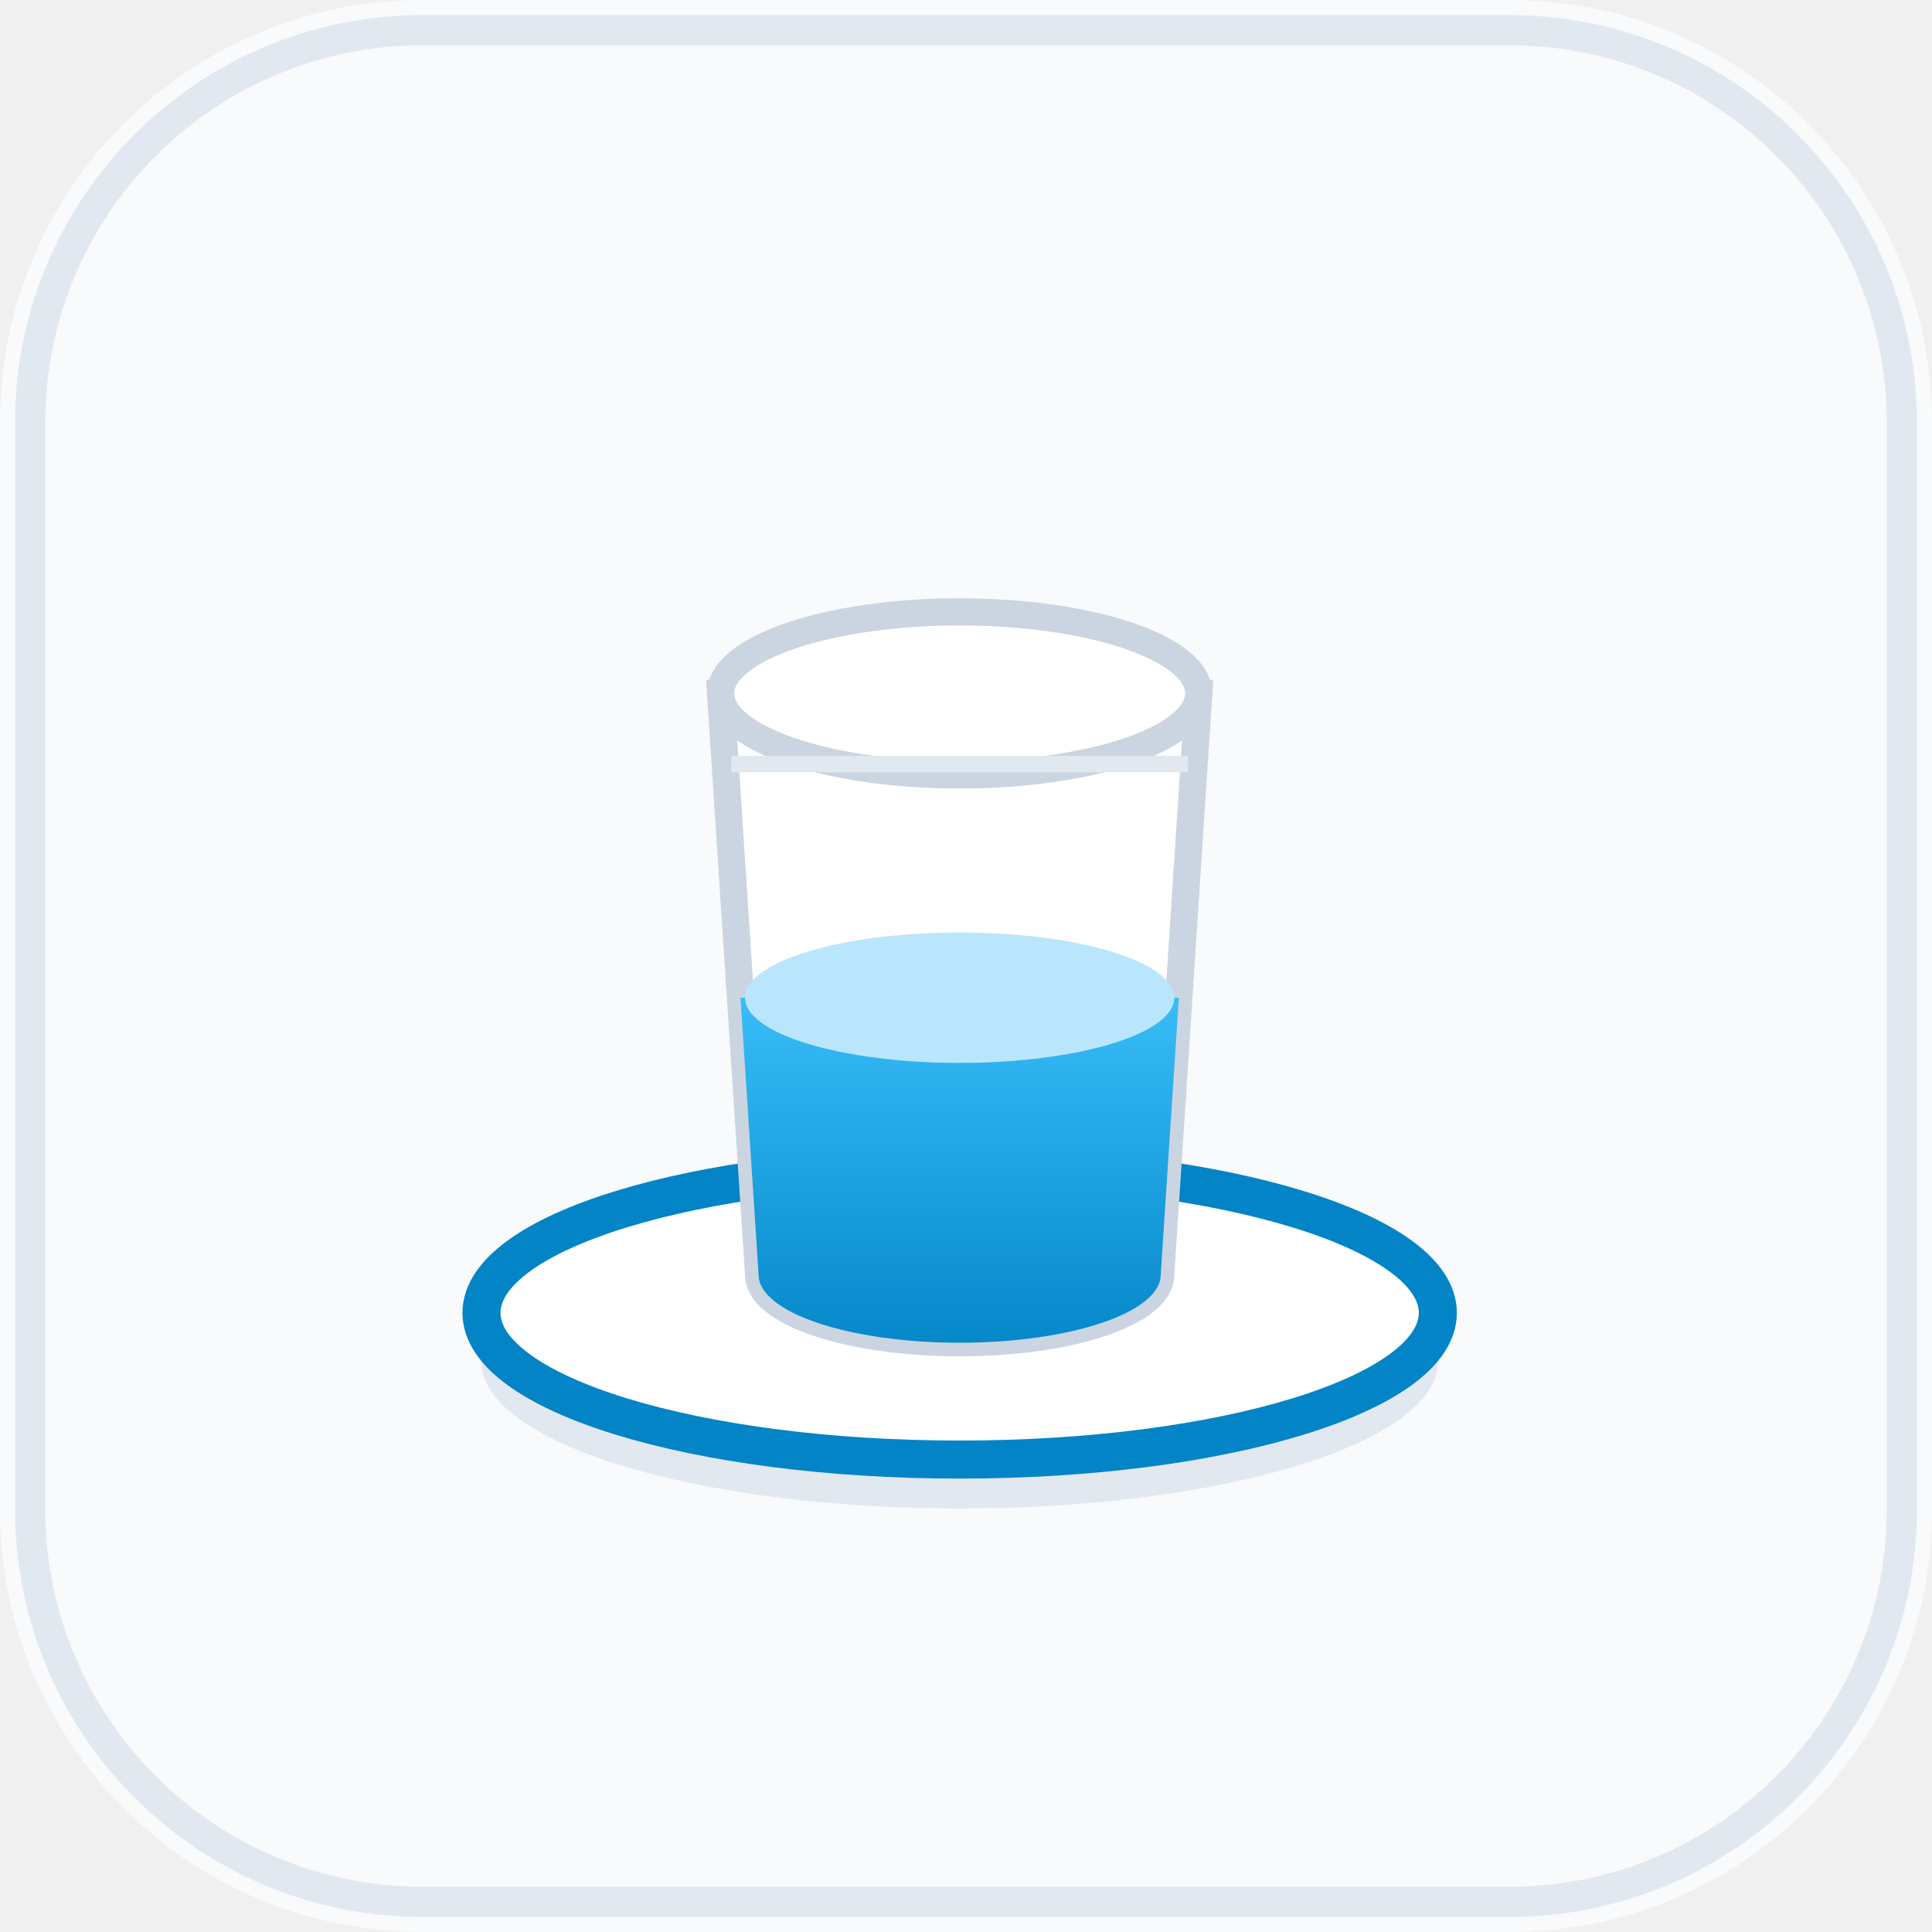
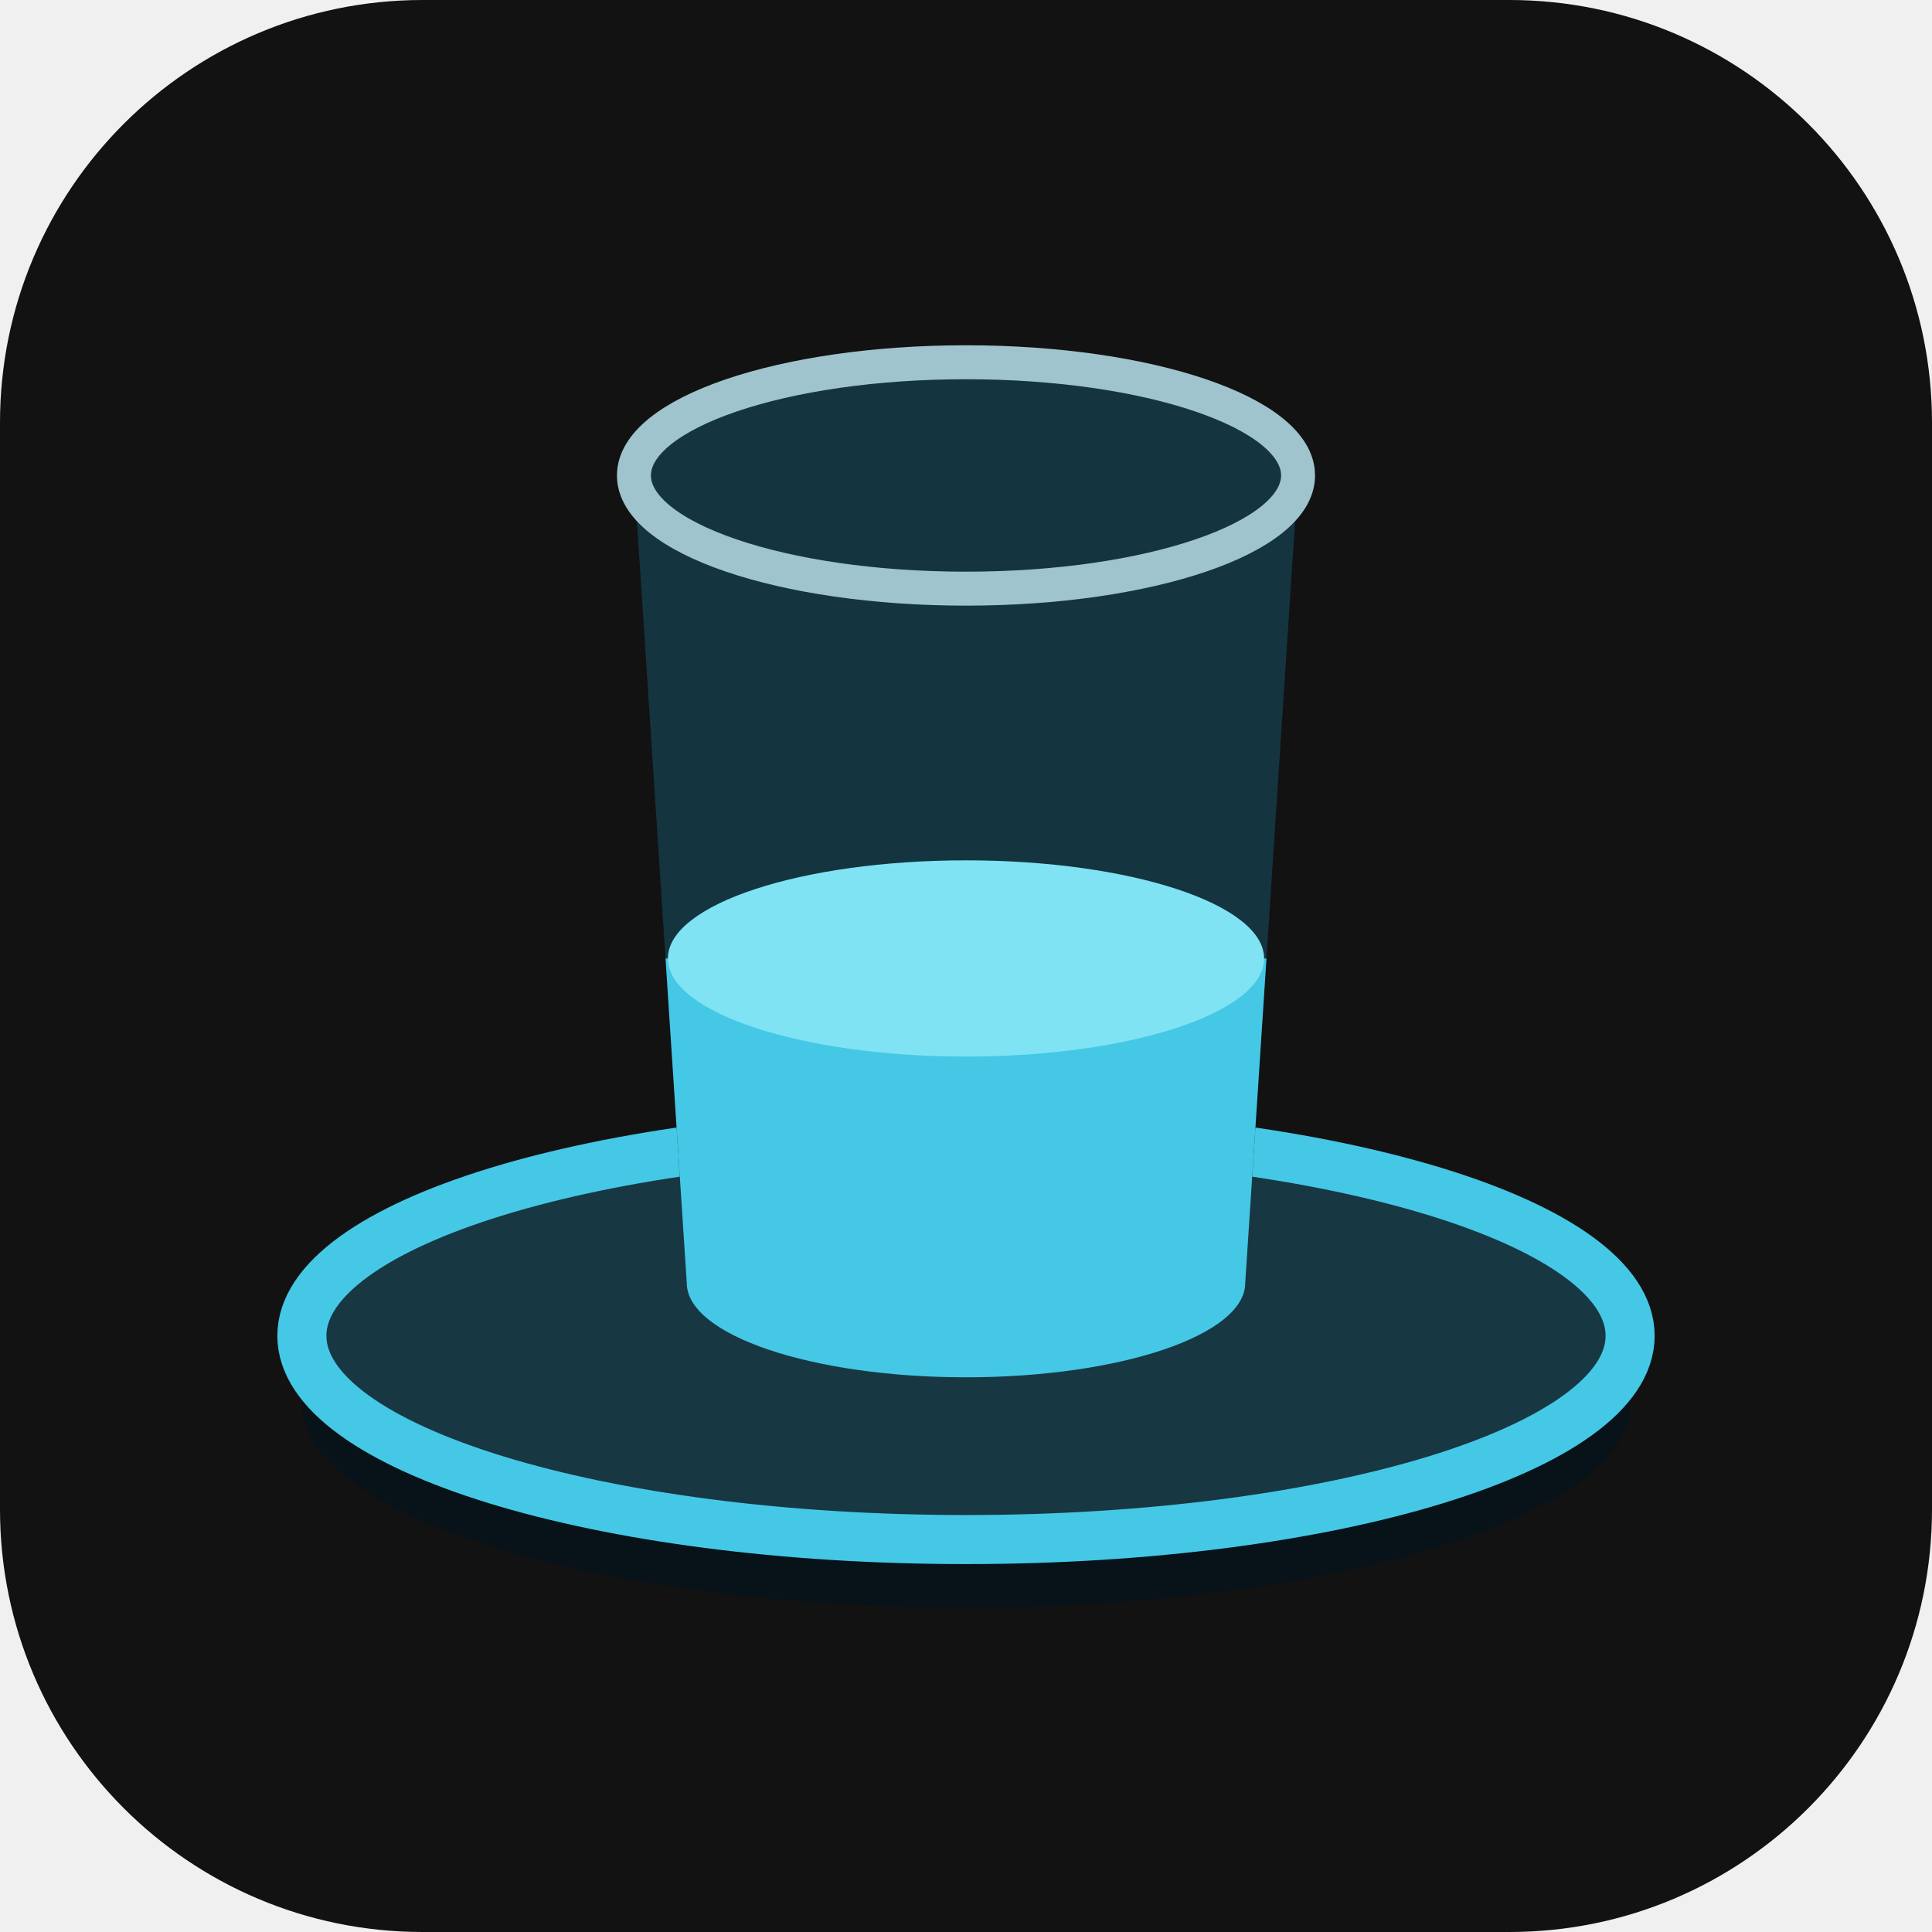
<svg xmlns="http://www.w3.org/2000/svg" viewBox="0 0 512 512" width="512" height="512" role="img" aria-label="Smart Hydration Coaster">
-   <rect width="512" height="512" rx="112" fill="#F8FAFC" />
-   <rect x="8" y="8" width="496" height="496" rx="104" fill="none" stroke="#E2E8F0" stroke-width="8" />
  <defs>
    <clipPath id="body">
      <path d="M168,158 L182,372 A74,25 0 0 0 330,372 L344,158 Z" />
    </clipPath>
-     <linearGradient id="water" x1="0%" y1="0%" x2="0%" y2="100%">
-       <stop offset="0%" stop-color="#38BDF8" />
-       <stop offset="100%" stop-color="#0284C7" />
-     </linearGradient>
  </defs>
-   <g transform="translate(70 70) scale(0.72)">
-     <ellipse cx="256" cy="404" rx="176" ry="54" fill="#E2E8F0" />
-     <ellipse cx="256" cy="386" rx="176" ry="54" fill="#FFFFFF" stroke="#0284C7" stroke-width="14" />
-     <path d="M168,158 L182,372 A74,25 0 0 0 330,372 L344,158 Z" fill="#FFFFFF" stroke="#CBD5E1" stroke-width="10" />
+   <rect width="512" height="512" rx="112" fill="#121212" />
+   <g transform="translate(0 -32)">
+     <ellipse cx="256" cy="404" rx="176" ry="54" fill="#071219" />
+     <ellipse cx="256" cy="386" rx="176" ry="54" fill="#173743" stroke="#44C8E6" stroke-width="13" />
+     <path d="M168,158 L182,372 A74,25 0 0 0 330,372 L344,158 Z" fill="#143440" />
    <g clip-path="url(#body)">
-       <rect x="160" y="270" width="192" height="136" fill="url(#water)" />
+       <rect x="160" y="286" width="192" height="120" fill="#44C8E6" />
    </g>
-     <ellipse cx="256" cy="270" rx="79" ry="24" fill="#BAE6FD" />
-     <ellipse cx="256" cy="158" rx="88" ry="30" fill="#FFFFFF" stroke="#CBD5E1" stroke-width="10" />
-     <line x1="172" y1="184" x2="340" y2="184" stroke="#E2E8F0" stroke-width="6" />
+     <ellipse cx="256" cy="286" rx="79" ry="26" fill="#7FE3F4" />
+     <ellipse cx="256" cy="158" rx="88" ry="30" fill="#143440" stroke="#9FC4CE" stroke-width="9" />
  </g>
</svg>
